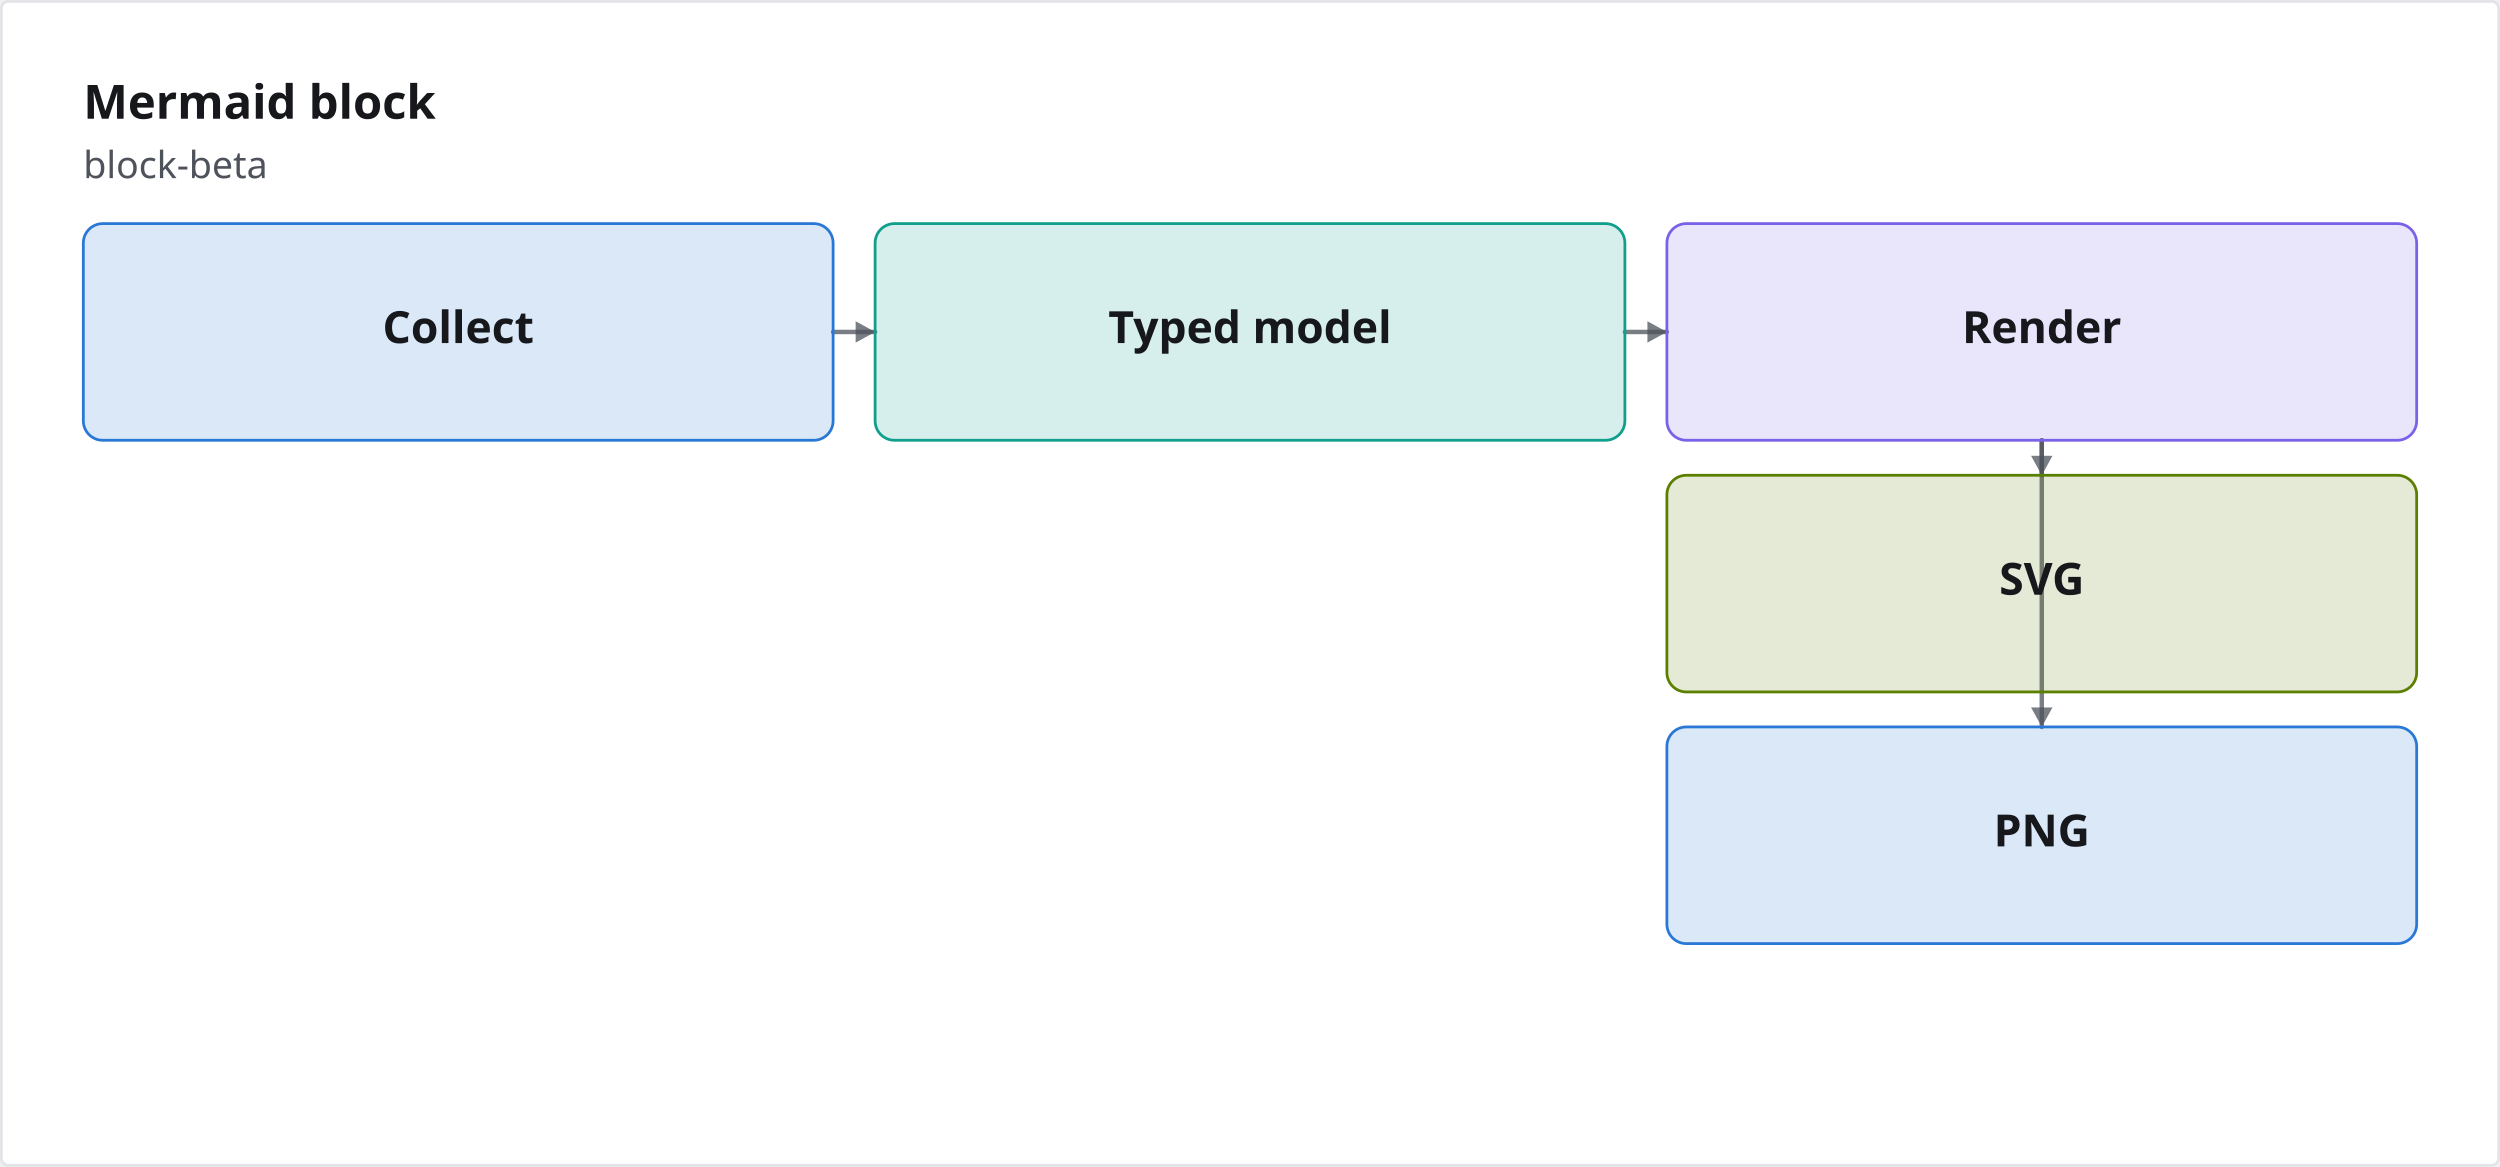
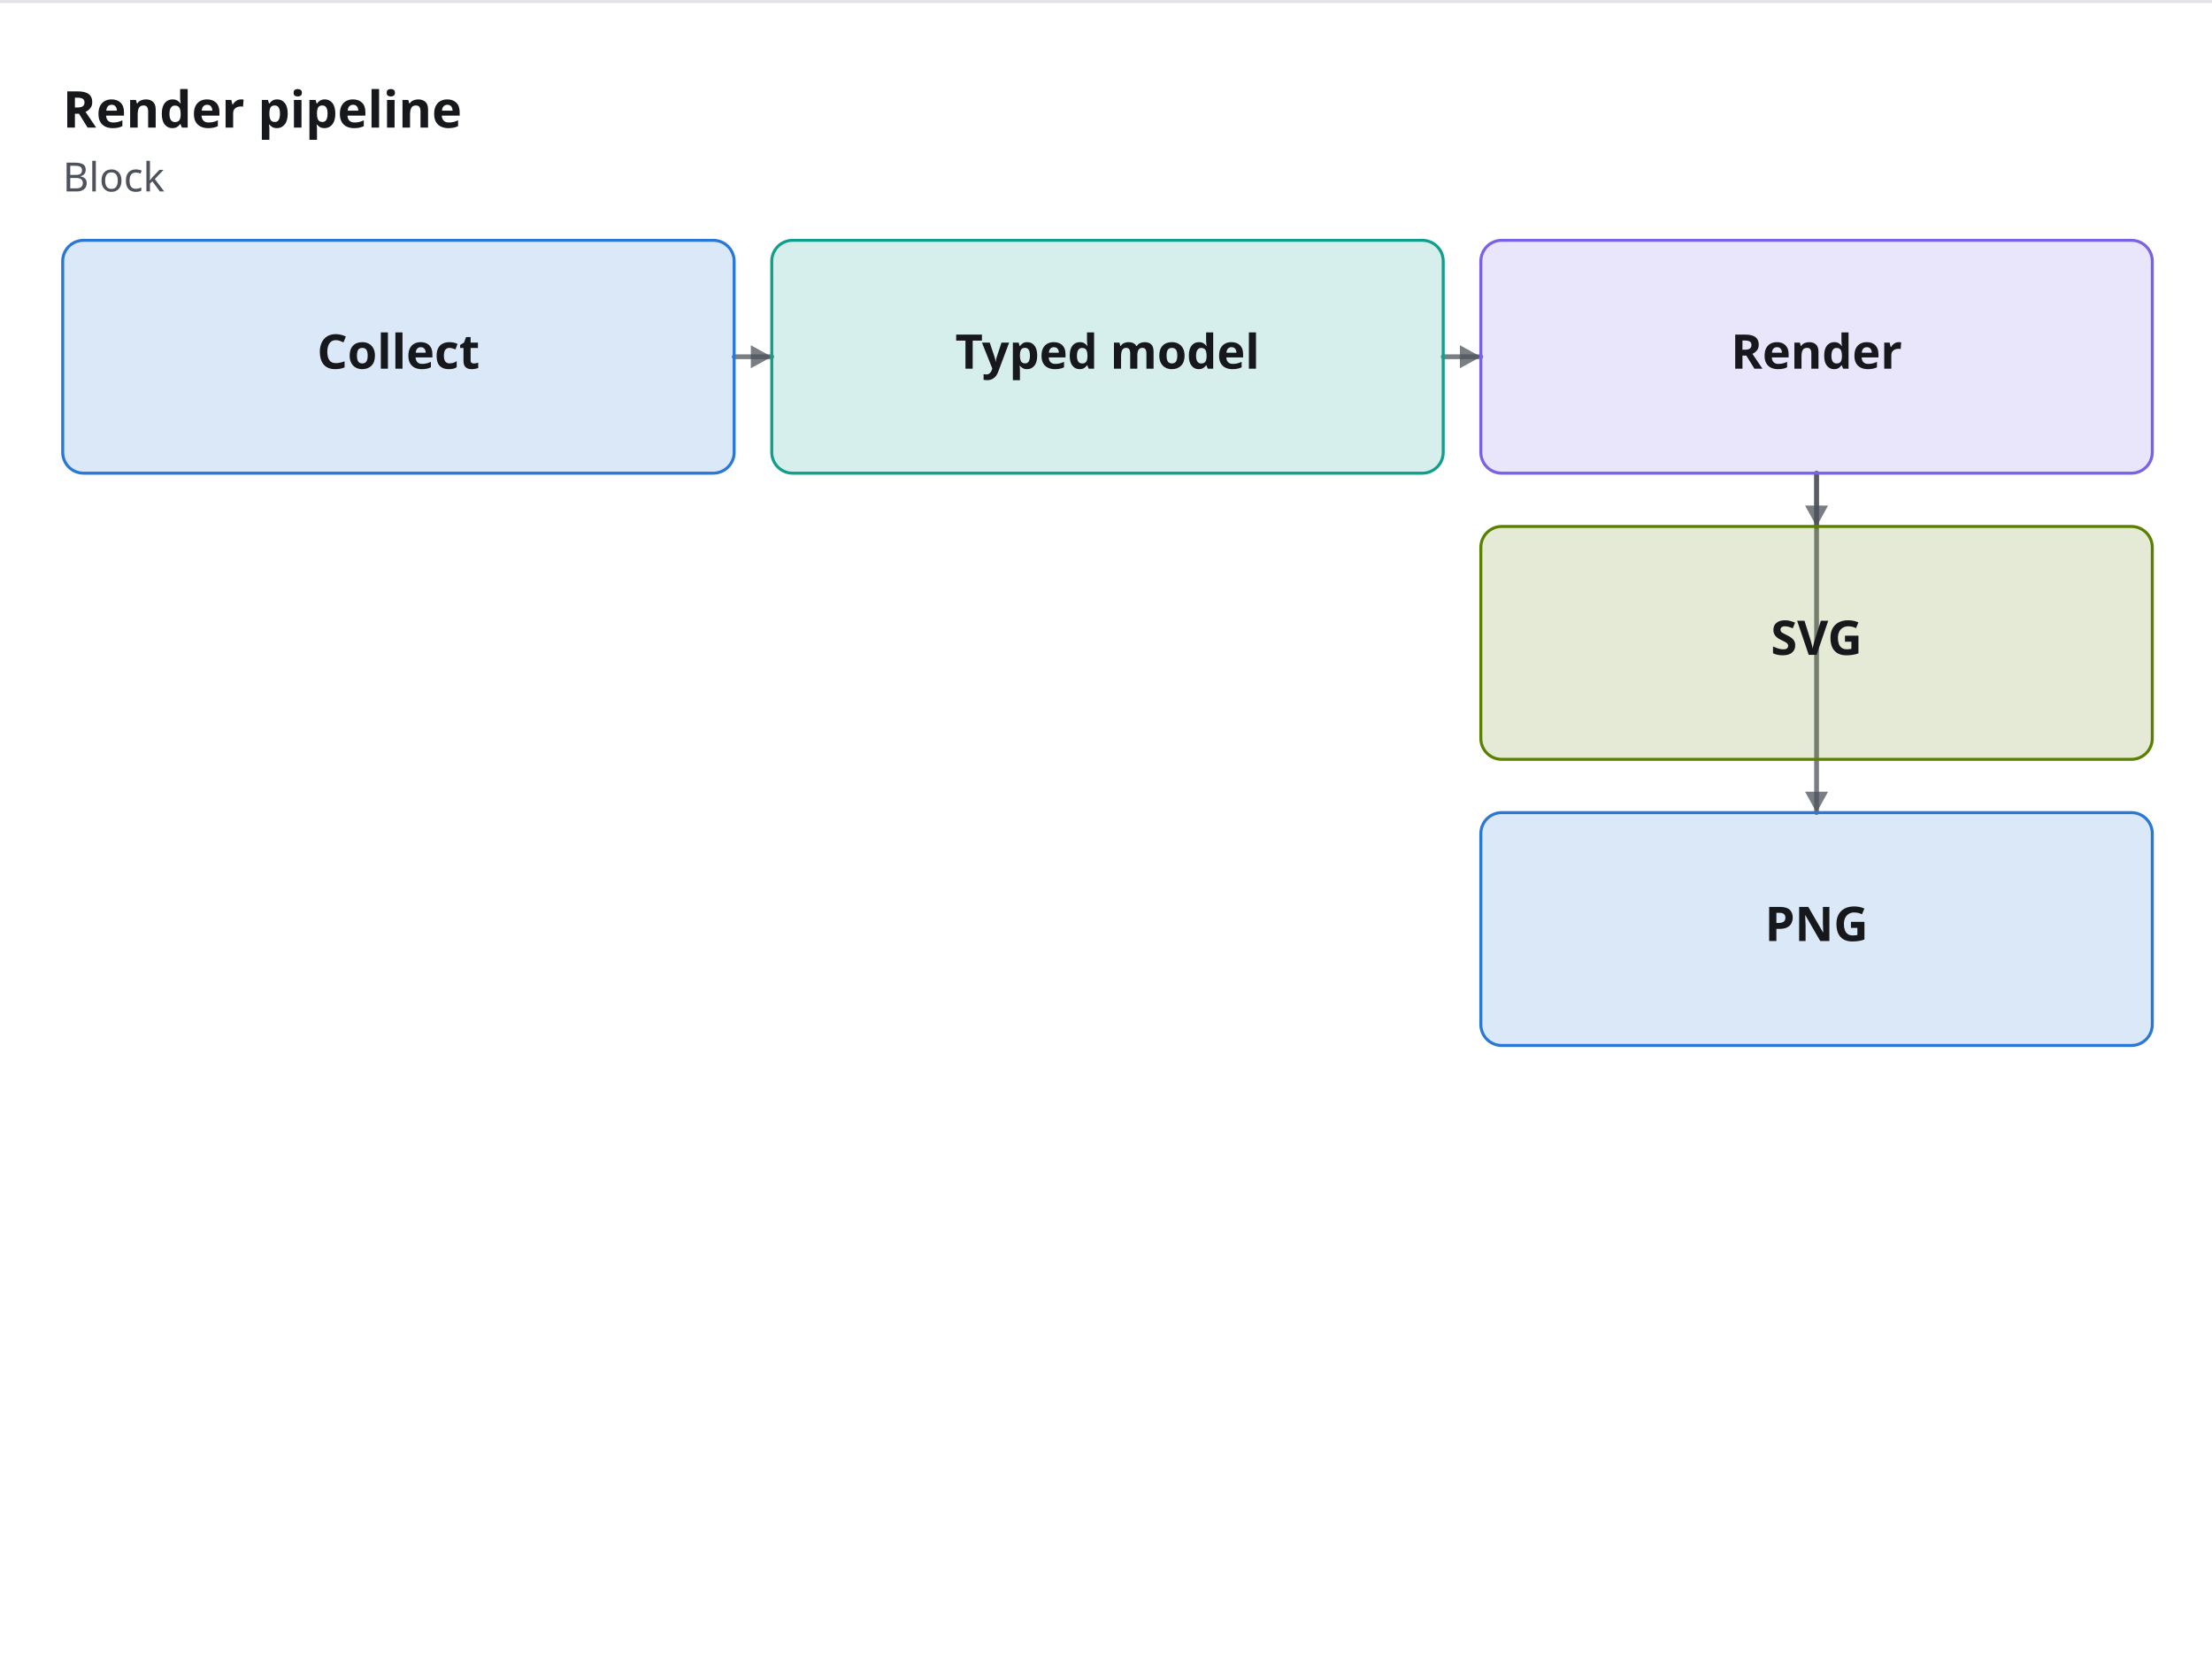
- <svg xmlns="http://www.w3.org/2000/svg" id="cfx-visual-a8ccad0c" width="900" height="420" viewBox="0 0 900 420" role="img" aria-labelledby="cfx-visual-a8ccad0c-title cfx-visual-a8ccad0c-desc" preserveAspectRatio="xMidYMid meet" shape-rendering="geometricPrecision" text-rendering="geometricPrecision" data-cfx-look="graphite" style="max-width:100%;height:auto;display:block" data-cfx-label-layout="measured" data-cfx-label-count="7" data-cfx-label-dropped="0">
+ <svg xmlns="http://www.w3.org/2000/svg" id="cfx-visual-d28851ce" width="741" height="556" viewBox="9 0 741 555.8" role="img" aria-labelledby="cfx-visual-d28851ce-title cfx-visual-d28851ce-desc" preserveAspectRatio="xMidYMid meet" shape-rendering="geometricPrecision" text-rendering="geometricPrecision" data-cfx-look="graphite" style="max-width:100%;height:auto;display:block" data-cfx-label-layout="measured" data-cfx-label-count="7" data-cfx-label-dropped="0">
  <defs>
-     <style>#cfx-visual-a8ccad0c .cfx-guide-stroke,#cfx-visual-a8ccad0c .cfx-premium-stroke{vector-effect:non-scaling-stroke;shape-rendering:geometricPrecision}#cfx-visual-a8ccad0c text{text-rendering:geometricPrecision;-webkit-font-smoothing:antialiased}</style>
-     <clipPath id="cfx-visual-a8ccad0c-visualCardClip">
-       <rect x="0" y="0" width="900" height="420" rx="3" />
+     <style>#cfx-visual-d28851ce .cfx-guide-stroke,#cfx-visual-d28851ce .cfx-premium-stroke{vector-effect:non-scaling-stroke;shape-rendering:geometricPrecision}#cfx-visual-d28851ce text{text-rendering:geometricPrecision;-webkit-font-smoothing:antialiased}</style>
+     <clipPath id="cfx-visual-d28851ce-visualCardClip">
+       <rect x="0" y="0" width="760" height="570" rx="3" />
    </clipPath>
  </defs>
-   <rect data-cfx-role="visual-card" class="cfx-guide-stroke" x="0.5" y="0.5" width="899" height="419" rx="2.5" fill="#FFFFFF" stroke="#E2E4E7" />
-   <text data-cfx-role="visual-title" x="30" y="42.75" fill="#16181C" font-family="Calibri, Carlito, Segoe UI, system-ui, sans-serif" font-size="17" font-weight="700" data-cfx-label-original="Mermaid block" data-cfx-label-status="placed" data-cfx-label-x="30" data-cfx-label-y="30" data-cfx-label-width="106.532" data-cfx-label-height="17">Mermaid block</text>
-   <text data-cfx-role="visual-subtitle" x="30" y="64.125" fill="#4D525B" font-family="Calibri, Carlito, Segoe UI, system-ui, sans-serif" font-size="13.5" data-cfx-label-original="block-beta" data-cfx-label-status="placed" data-cfx-label-x="30" data-cfx-label-y="54" data-cfx-label-width="57.342" data-cfx-label-height="13.5">block-beta</text>
-   <line data-cfx-role="block-layout-edge" data-source-id="collect" data-target-id="model" x1="299.92" y1="119.5" x2="315.04" y2="119.5" stroke="rgba(77,82,91,0.749)" stroke-width="1.6" stroke-linecap="round" />
-   <path data-cfx-role="block-layout-edge-arrow" d="M 315.04 119.5 L 308.03 123.354 L 308.03 115.646 Z" fill="rgba(77,82,91,0.749)" />
-   <line data-cfx-role="block-layout-edge" data-source-id="model" data-target-id="render" x1="584.96" y1="119.5" x2="600.08" y2="119.5" stroke="rgba(77,82,91,0.749)" stroke-width="1.6" stroke-linecap="round" />
-   <path data-cfx-role="block-layout-edge-arrow" d="M 600.08 119.5 L 593.07 123.354 L 593.07 115.646 Z" fill="rgba(77,82,91,0.749)" />
-   <line data-cfx-role="block-layout-edge" data-source-id="render" data-target-id="svg" x1="735.04" y1="158.5" x2="735.04" y2="171.1" stroke="rgba(77,82,91,0.749)" stroke-width="1.6" stroke-linecap="round" />
-   <path data-cfx-role="block-layout-edge-arrow" d="M 735.04 171.1 L 731.186 164.09 L 738.894 164.09 Z" fill="rgba(77,82,91,0.749)" />
-   <line data-cfx-role="block-layout-edge" data-source-id="render" data-target-id="png" x1="735.04" y1="158.5" x2="735.04" y2="261.7" stroke="rgba(77,82,91,0.749)" stroke-width="1.6" stroke-linecap="round" />
-   <path data-cfx-role="block-layout-edge-arrow" d="M 735.04 261.7 L 731.186 254.69 L 738.894 254.69 Z" fill="rgba(77,82,91,0.749)" />
-   <rect data-cfx-role="block-layout-node" data-block-id="collect" x="30" y="80.5" width="269.92" height="78" rx="7" fill="rgba(42,120,214,0.165)" stroke="#2A78D6" />
-   <text data-cfx-role="block-layout-node-label" x="164.96" y="123.5" text-anchor="middle" fill="#16181C" font-family="Calibri, Carlito, Segoe UI, system-ui, sans-serif" font-size="16" font-weight="700" data-cfx-label-original="Collect" data-cfx-label-status="placed" data-cfx-label-x="142.347" data-cfx-label-y="111.5" data-cfx-label-width="45.227" data-cfx-label-height="16">Collect</text>
-   <rect data-cfx-role="block-layout-node" data-block-id="model" x="315.04" y="80.5" width="269.92" height="78" rx="7" fill="rgba(15,159,140,0.165)" stroke="#0F9F8C" />
-   <text data-cfx-role="block-layout-node-label" x="450" y="123.5" text-anchor="middle" fill="#16181C" font-family="Calibri, Carlito, Segoe UI, system-ui, sans-serif" font-size="16" font-weight="700" data-cfx-label-original="Typed model" data-cfx-label-status="placed" data-cfx-label-x="406.984" data-cfx-label-y="111.5" data-cfx-label-width="86.031" data-cfx-label-height="16">Typed model</text>
-   <rect data-cfx-role="block-layout-node" data-block-id="render" x="600.08" y="80.5" width="269.92" height="78" rx="7" fill="rgba(123,97,232,0.165)" stroke="#7B61E8" />
-   <text data-cfx-role="block-layout-node-label" x="735.04" y="123.5" text-anchor="middle" fill="#16181C" font-family="Calibri, Carlito, Segoe UI, system-ui, sans-serif" font-size="16" font-weight="700" data-cfx-label-original="Render" data-cfx-label-status="placed" data-cfx-label-x="711.169" data-cfx-label-y="111.5" data-cfx-label-width="47.742" data-cfx-label-height="16">Render</text>
-   <rect data-cfx-role="block-layout-node" data-block-id="svg" x="600.08" y="171.1" width="269.92" height="78" rx="7" fill="rgba(91,127,0,0.165)" stroke="#5B7F00" />
-   <text data-cfx-role="block-layout-node-label" x="735.04" y="214.1" text-anchor="middle" fill="#16181C" font-family="Calibri, Carlito, Segoe UI, system-ui, sans-serif" font-size="16" font-weight="700" data-cfx-label-original="SVG" data-cfx-label-status="placed" data-cfx-label-x="721.649" data-cfx-label-y="202.1" data-cfx-label-width="26.781" data-cfx-label-height="16">SVG</text>
-   <rect data-cfx-role="block-layout-node" data-block-id="png" x="600.08" y="261.7" width="269.92" height="78" rx="7" fill="rgba(42,120,214,0.165)" stroke="#2A78D6" />
-   <text data-cfx-role="block-layout-node-label" x="735.04" y="304.7" text-anchor="middle" fill="#16181C" font-family="Calibri, Carlito, Segoe UI, system-ui, sans-serif" font-size="16" font-weight="700" data-cfx-label-original="PNG" data-cfx-label-status="placed" data-cfx-label-x="720.415" data-cfx-label-y="292.7" data-cfx-label-width="29.25" data-cfx-label-height="16">PNG</text>
+   <rect data-cfx-role="visual-card" class="cfx-guide-stroke" x="0.5" y="0.5" width="759" height="569" rx="2.5" fill="#FFFFFF" stroke="#E2E4E7" />
+   <text data-cfx-role="visual-title" x="30" y="42.75" fill="#16181C" font-family="Calibri, Carlito, Segoe UI, system-ui, sans-serif" font-size="17" font-weight="700" data-cfx-label-original="Render pipeline" data-cfx-label-status="placed" data-cfx-label-x="30" data-cfx-label-y="30" data-cfx-label-width="111.579" data-cfx-label-height="17">Render pipeline</text>
+   <text data-cfx-role="visual-subtitle" x="30" y="64.125" fill="#4D525B" font-family="Calibri, Carlito, Segoe UI, system-ui, sans-serif" font-size="13.5" data-cfx-label-original="Block" data-cfx-label-status="placed" data-cfx-label-x="30" data-cfx-label-y="54" data-cfx-label-width="29.406" data-cfx-label-height="13.5">Block</text>
+   <line data-cfx-role="block-layout-edge" data-source-id="collect" data-target-id="model" x1="254.933" y1="119.5" x2="267.533" y2="119.5" stroke="rgba(77,82,91,0.749)" stroke-width="1.6" stroke-linecap="round" />
+   <path data-cfx-role="block-layout-edge-arrow" d="M 267.533 119.5 L 260.523 123.354 L 260.523 115.646 Z" fill="rgba(77,82,91,0.749)" />
+   <line data-cfx-role="block-layout-edge" data-source-id="model" data-target-id="render" x1="492.467" y1="119.5" x2="505.067" y2="119.5" stroke="rgba(77,82,91,0.749)" stroke-width="1.6" stroke-linecap="round" />
+   <path data-cfx-role="block-layout-edge-arrow" d="M 505.067 119.5 L 498.056 123.354 L 498.056 115.646 Z" fill="rgba(77,82,91,0.749)" />
+   <line data-cfx-role="block-layout-edge" data-source-id="render" data-target-id="svg" x1="617.533" y1="158.5" x2="617.533" y2="176.35" stroke="rgba(77,82,91,0.749)" stroke-width="1.6" stroke-linecap="round" />
+   <path data-cfx-role="block-layout-edge-arrow" d="M 617.533 176.35 L 613.679 169.34 L 621.387 169.34 Z" fill="rgba(77,82,91,0.749)" />
+   <line data-cfx-role="block-layout-edge" data-source-id="render" data-target-id="png" x1="617.533" y1="158.5" x2="617.533" y2="272.2" stroke="rgba(77,82,91,0.749)" stroke-width="1.6" stroke-linecap="round" />
+   <path data-cfx-role="block-layout-edge-arrow" d="M 617.533 272.2 L 613.679 265.19 L 621.387 265.19 Z" fill="rgba(77,82,91,0.749)" />
+   <rect data-cfx-role="block-layout-node" data-block-id="collect" x="30" y="80.5" width="224.933" height="78" rx="7" fill="rgba(42,120,214,0.165)" stroke="#2A78D6" />
+   <text data-cfx-role="block-layout-node-label" x="142.467" y="123.5" text-anchor="middle" fill="#16181C" font-family="Calibri, Carlito, Segoe UI, system-ui, sans-serif" font-size="16" font-weight="700" data-cfx-label-original="Collect" data-cfx-label-status="placed" data-cfx-label-x="119.854" data-cfx-label-y="111.5" data-cfx-label-width="45.227" data-cfx-label-height="16">Collect</text>
+   <rect data-cfx-role="block-layout-node" data-block-id="model" x="267.533" y="80.5" width="224.933" height="78" rx="7" fill="rgba(15,159,140,0.165)" stroke="#0F9F8C" />
+   <text data-cfx-role="block-layout-node-label" x="380" y="123.5" text-anchor="middle" fill="#16181C" font-family="Calibri, Carlito, Segoe UI, system-ui, sans-serif" font-size="16" font-weight="700" data-cfx-label-original="Typed model" data-cfx-label-status="placed" data-cfx-label-x="336.984" data-cfx-label-y="111.5" data-cfx-label-width="86.031" data-cfx-label-height="16">Typed model</text>
+   <rect data-cfx-role="block-layout-node" data-block-id="render" x="505.067" y="80.5" width="224.933" height="78" rx="7" fill="rgba(123,97,232,0.165)" stroke="#7B61E8" />
+   <text data-cfx-role="block-layout-node-label" x="617.533" y="123.5" text-anchor="middle" fill="#16181C" font-family="Calibri, Carlito, Segoe UI, system-ui, sans-serif" font-size="16" font-weight="700" data-cfx-label-original="Render" data-cfx-label-status="placed" data-cfx-label-x="593.662" data-cfx-label-y="111.5" data-cfx-label-width="47.742" data-cfx-label-height="16">Render</text>
+   <rect data-cfx-role="block-layout-node" data-block-id="svg" x="505.067" y="176.35" width="224.933" height="78" rx="7" fill="rgba(91,127,0,0.165)" stroke="#5B7F00" />
+   <text data-cfx-role="block-layout-node-label" x="617.533" y="219.35" text-anchor="middle" fill="#16181C" font-family="Calibri, Carlito, Segoe UI, system-ui, sans-serif" font-size="16" font-weight="700" data-cfx-label-original="SVG" data-cfx-label-status="placed" data-cfx-label-x="604.142" data-cfx-label-y="207.35" data-cfx-label-width="26.781" data-cfx-label-height="16">SVG</text>
+   <rect data-cfx-role="block-layout-node" data-block-id="png" x="505.067" y="272.2" width="224.933" height="78" rx="7" fill="rgba(42,120,214,0.165)" stroke="#2A78D6" />
+   <text data-cfx-role="block-layout-node-label" x="617.533" y="315.2" text-anchor="middle" fill="#16181C" font-family="Calibri, Carlito, Segoe UI, system-ui, sans-serif" font-size="16" font-weight="700" data-cfx-label-original="PNG" data-cfx-label-status="placed" data-cfx-label-x="602.908" data-cfx-label-y="303.2" data-cfx-label-width="29.25" data-cfx-label-height="16">PNG</text>
</svg>
